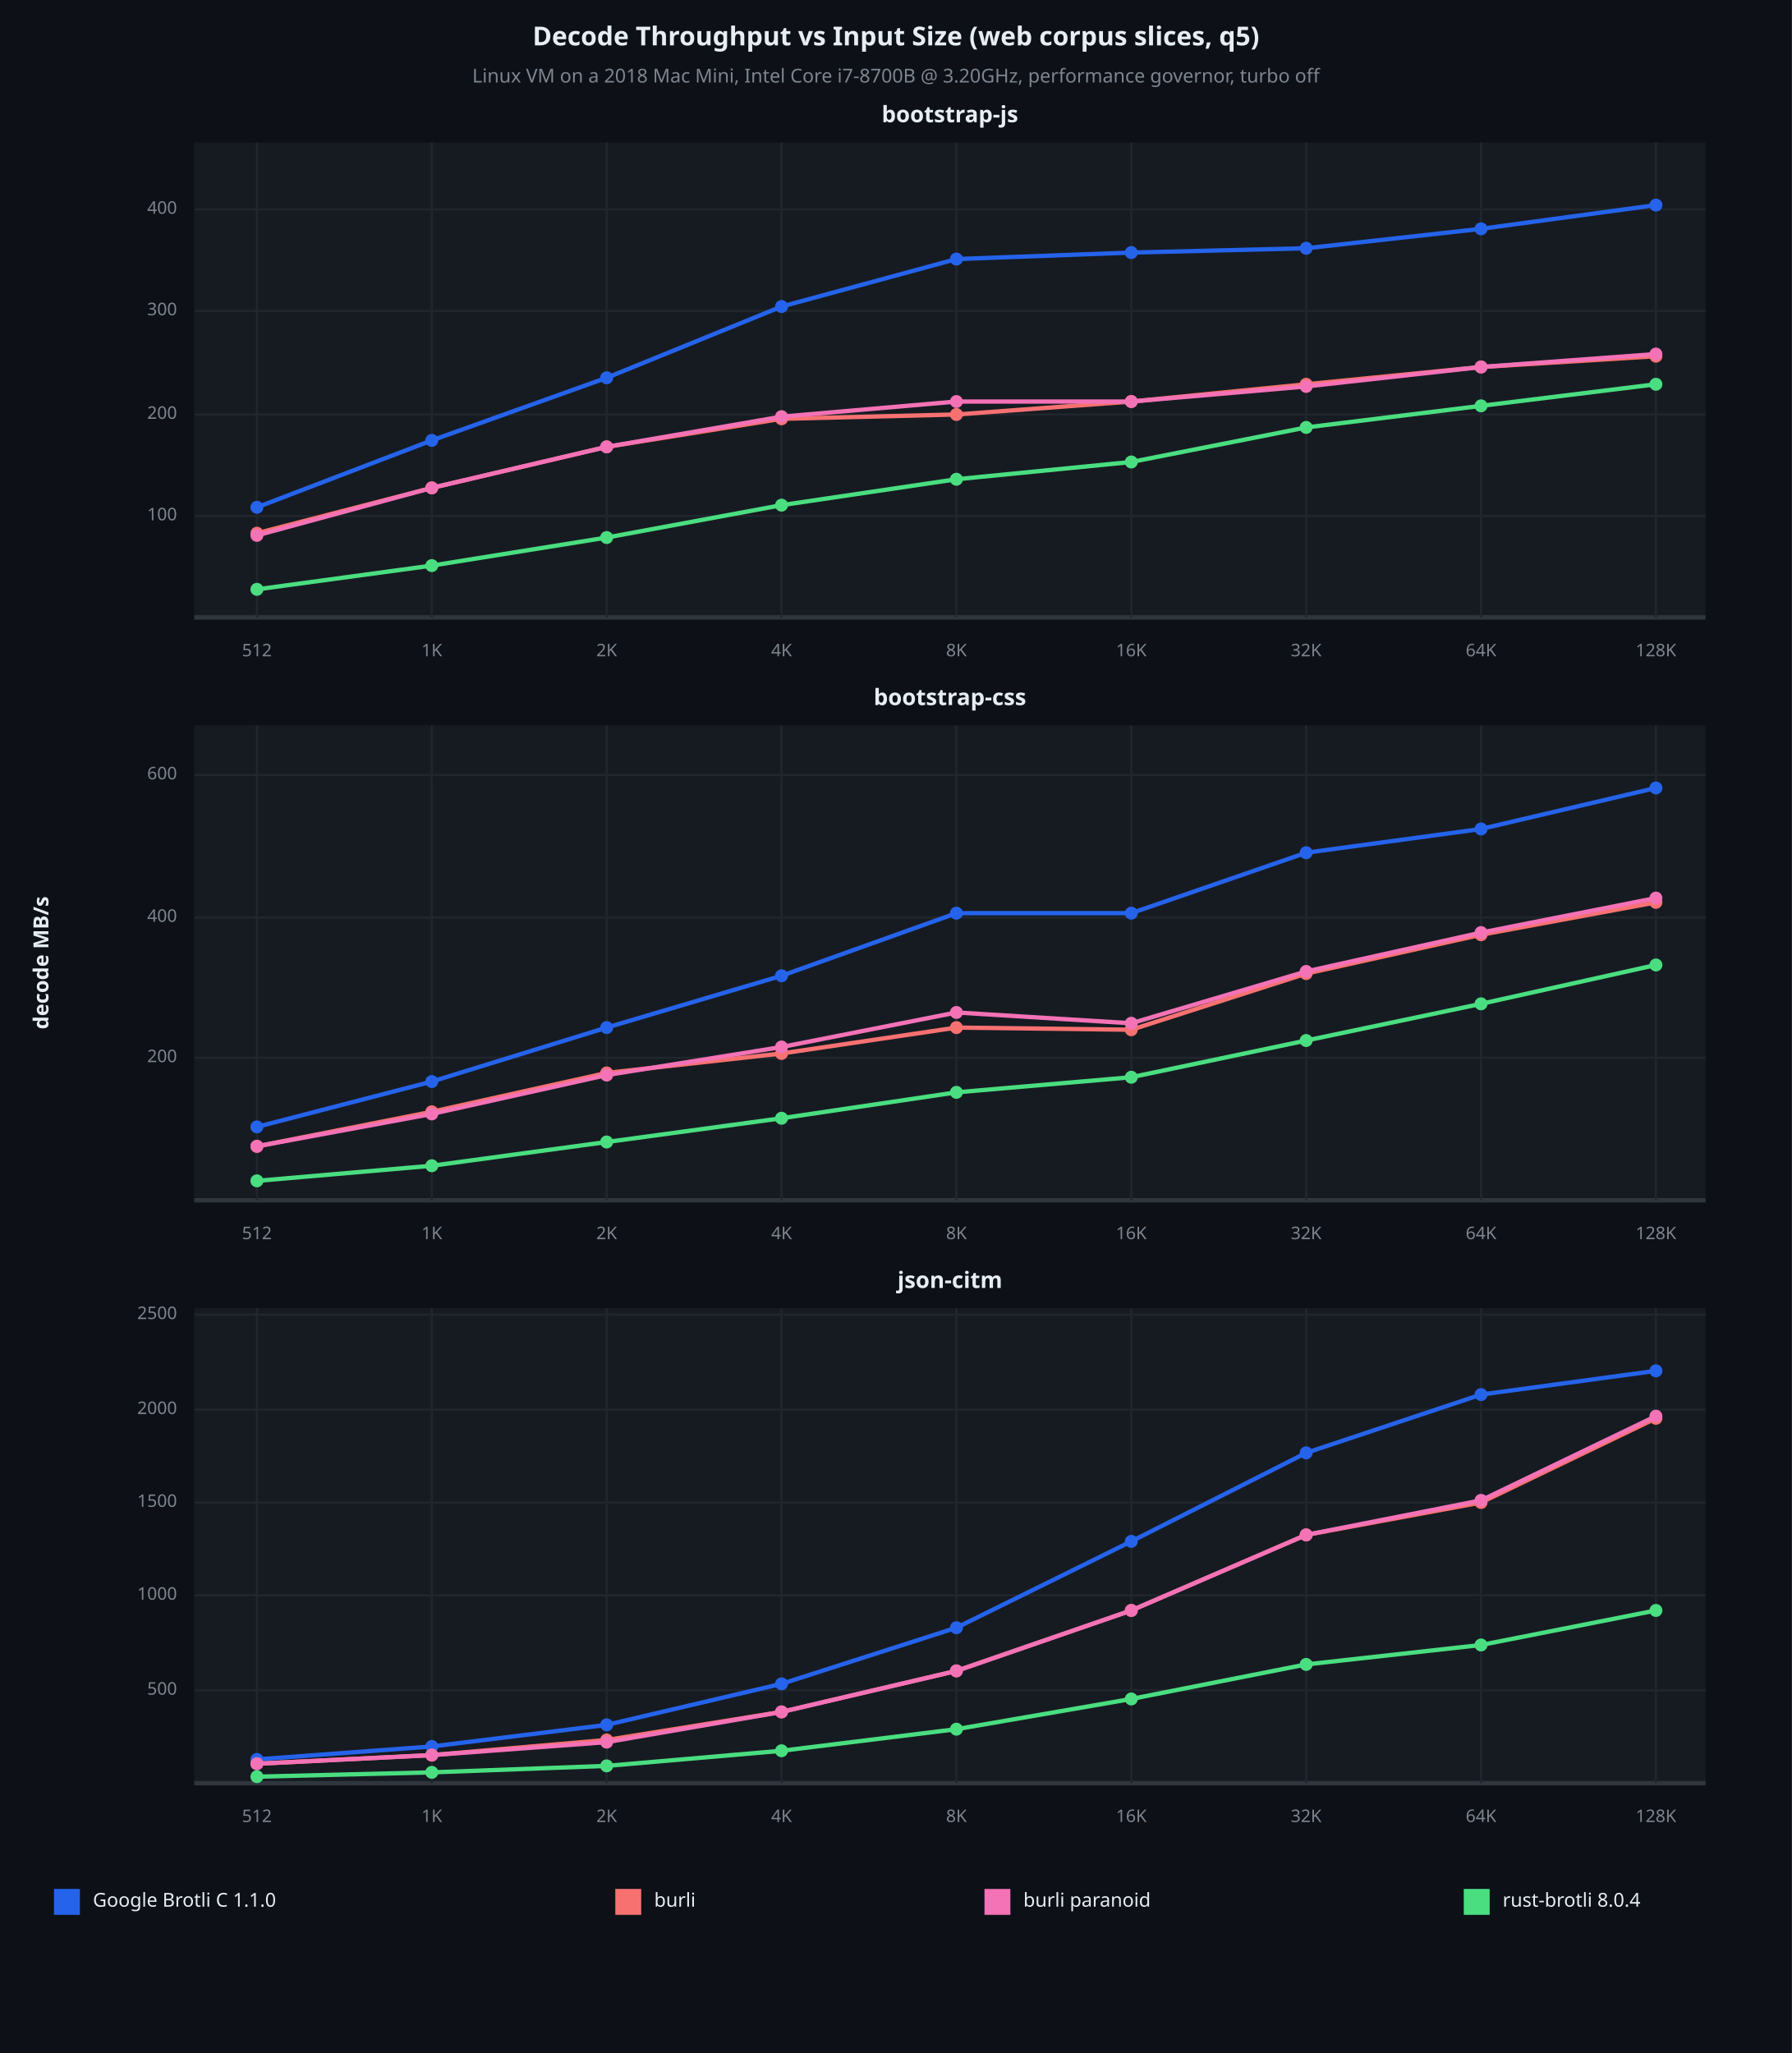
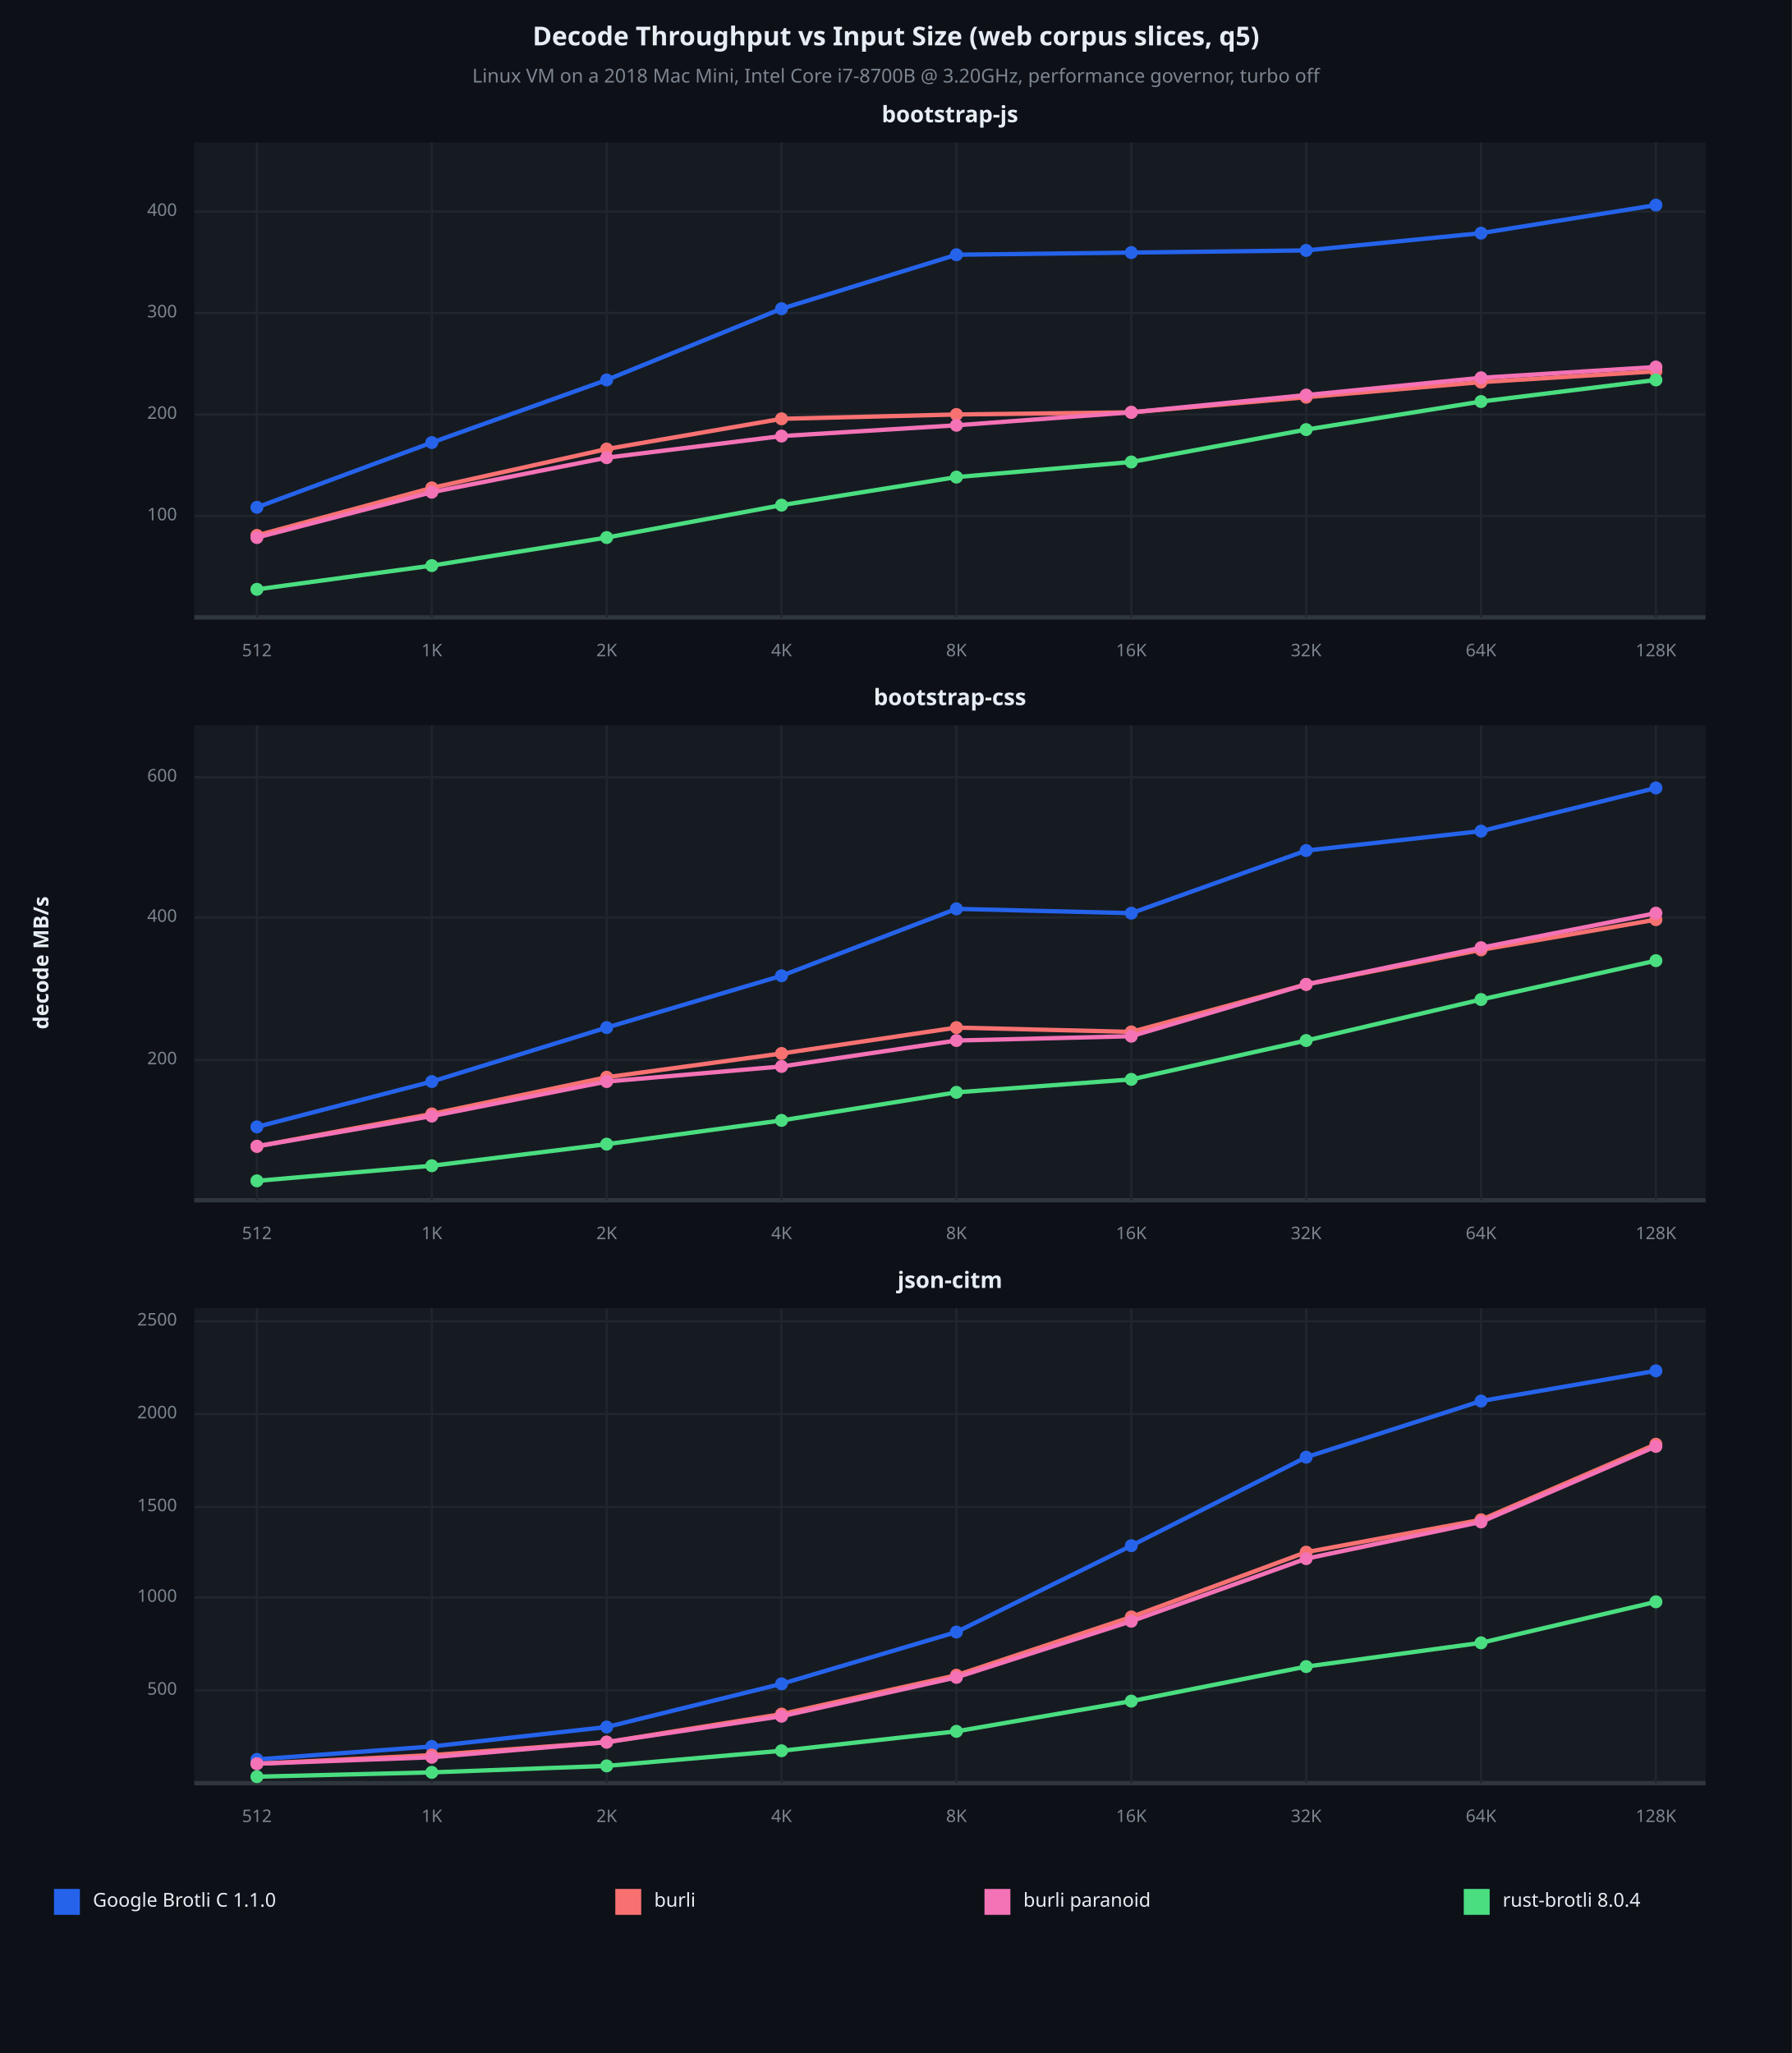
<svg xmlns="http://www.w3.org/2000/svg" viewBox="0 0 830 951" font-family="system-ui, -apple-system, sans-serif">
  <rect x="0" y="0" width="830" height="951" opacity="1" fill="#0D1117" stroke="none" />
  <text x="415" y="18" dy="0.5ex" text-anchor="middle" font-family="sans-serif" font-size="12.097" opacity="1" fill="#E6EDF3" font-weight="bold">
Decode Throughput vs Input Size (web corpus slices, q5)
</text>
  <text x="415" y="36" dy="0.5ex" text-anchor="middle" font-family="sans-serif" font-size="8.871" opacity="1" fill="#7D8590">
Linux VM on a 2018 Mac Mini, Intel Core i7-8700B @ 3.20GHz, performance governor, turbo off
</text>
  <rect x="90" y="66" width="700" height="220" opacity="1" fill="#161B22" stroke="none" />
  <text x="440" y="54" dy="0.5ex" text-anchor="middle" font-family="sans-serif" font-size="10.484" opacity="1" fill="#E6EDF3" font-weight="bold">
bootstrap-js
</text>
  <polyline fill="none" opacity="1" stroke="#30363D" stroke-width="2" points="90,286 790,286 " />
  <polyline fill="none" opacity="1" stroke="#21262D" stroke-width="1" points="119,66 119,286 " />
  <text x="119" y="302" dy="0.5ex" text-anchor="middle" font-family="sans-serif" font-size="8.065" opacity="1" fill="#7D8590">
512
</text>
  <polyline fill="none" opacity="1" stroke="#21262D" stroke-width="1" points="200,66 200,286 " />
  <text x="200" y="302" dy="0.5ex" text-anchor="middle" font-family="sans-serif" font-size="8.065" opacity="1" fill="#7D8590">
1K
</text>
  <polyline fill="none" opacity="1" stroke="#21262D" stroke-width="1" points="281,66 281,286 " />
  <text x="281" y="302" dy="0.5ex" text-anchor="middle" font-family="sans-serif" font-size="8.065" opacity="1" fill="#7D8590">
2K
</text>
  <polyline fill="none" opacity="1" stroke="#21262D" stroke-width="1" points="362,66 362,286 " />
  <text x="362" y="302" dy="0.5ex" text-anchor="middle" font-family="sans-serif" font-size="8.065" opacity="1" fill="#7D8590">
4K
</text>
  <polyline fill="none" opacity="1" stroke="#21262D" stroke-width="1" points="443,66 443,286 " />
  <text x="443" y="302" dy="0.5ex" text-anchor="middle" font-family="sans-serif" font-size="8.065" opacity="1" fill="#7D8590">
8K
</text>
  <polyline fill="none" opacity="1" stroke="#21262D" stroke-width="1" points="524,66 524,286 " />
  <text x="524" y="302" dy="0.5ex" text-anchor="middle" font-family="sans-serif" font-size="8.065" opacity="1" fill="#7D8590">
16K
</text>
  <polyline fill="none" opacity="1" stroke="#21262D" stroke-width="1" points="605,66 605,286 " />
  <text x="605" y="302" dy="0.5ex" text-anchor="middle" font-family="sans-serif" font-size="8.065" opacity="1" fill="#7D8590">
32K
</text>
  <polyline fill="none" opacity="1" stroke="#21262D" stroke-width="1" points="686,66 686,286 " />
  <text x="686" y="302" dy="0.5ex" text-anchor="middle" font-family="sans-serif" font-size="8.065" opacity="1" fill="#7D8590">
64K
</text>
  <polyline fill="none" opacity="1" stroke="#21262D" stroke-width="1" points="767,66 767,286 " />
  <text x="767" y="302" dy="0.5ex" text-anchor="middle" font-family="sans-serif" font-size="8.065" opacity="1" fill="#7D8590">
128K
</text>
  <polyline fill="none" opacity="1" stroke="#21262D" stroke-width="1" points="90,239 790,239 " />
  <text x="82" y="239" dy="0.5ex" text-anchor="end" font-family="sans-serif" font-size="8.065" opacity="1" fill="#7D8590">
100
</text>
  <polyline fill="none" opacity="1" stroke="#21262D" stroke-width="1" points="90,192 790,192 " />
  <text x="82" y="192" dy="0.5ex" text-anchor="end" font-family="sans-serif" font-size="8.065" opacity="1" fill="#7D8590">
200
</text>
-   <polyline fill="none" opacity="1" stroke="#21262D" stroke-width="1" points="90,144 790,144 " />
-   <text x="82" y="144" dy="0.5ex" text-anchor="end" font-family="sans-serif" font-size="8.065" opacity="1" fill="#7D8590">
+   <polyline fill="none" opacity="1" stroke="#21262D" stroke-width="1" points="90,145 790,145 " />
+   <text x="82" y="145" dy="0.5ex" text-anchor="end" font-family="sans-serif" font-size="8.065" opacity="1" fill="#7D8590">
300
</text>
-   <polyline fill="none" opacity="1" stroke="#21262D" stroke-width="1" points="90,97 790,97 " />
-   <text x="82" y="97" dy="0.5ex" text-anchor="end" font-family="sans-serif" font-size="8.065" opacity="1" fill="#7D8590">
+   <polyline fill="none" opacity="1" stroke="#21262D" stroke-width="1" points="90,98 790,98 " />
+   <text x="82" y="98" dy="0.5ex" text-anchor="end" font-family="sans-serif" font-size="8.065" opacity="1" fill="#7D8590">
400
</text>
-   <polyline fill="none" opacity="1" stroke="#2563EB" stroke-width="2" points="119,235 200,204 281,175 362,142 443,120 524,117 605,115 686,106 767,95 " />
+   <polyline fill="none" opacity="1" stroke="#2563EB" stroke-width="2" points="119,235 200,205 281,176 362,143 443,118 524,117 605,116 686,108 767,95 " />
  <circle cx="119" cy="235" r="3" opacity="1" fill="#2563EB" stroke="none" stroke-width="1" />
-   <circle cx="200" cy="204" r="3" opacity="1" fill="#2563EB" stroke="none" stroke-width="1" />
-   <circle cx="281" cy="175" r="3" opacity="1" fill="#2563EB" stroke="none" stroke-width="1" />
-   <circle cx="362" cy="142" r="3" opacity="1" fill="#2563EB" stroke="none" stroke-width="1" />
-   <circle cx="443" cy="120" r="3" opacity="1" fill="#2563EB" stroke="none" stroke-width="1" />
+   <circle cx="200" cy="205" r="3" opacity="1" fill="#2563EB" stroke="none" stroke-width="1" />
+   <circle cx="281" cy="176" r="3" opacity="1" fill="#2563EB" stroke="none" stroke-width="1" />
+   <circle cx="362" cy="143" r="3" opacity="1" fill="#2563EB" stroke="none" stroke-width="1" />
+   <circle cx="443" cy="118" r="3" opacity="1" fill="#2563EB" stroke="none" stroke-width="1" />
  <circle cx="524" cy="117" r="3" opacity="1" fill="#2563EB" stroke="none" stroke-width="1" />
-   <circle cx="605" cy="115" r="3" opacity="1" fill="#2563EB" stroke="none" stroke-width="1" />
-   <circle cx="686" cy="106" r="3" opacity="1" fill="#2563EB" stroke="none" stroke-width="1" />
+   <circle cx="605" cy="116" r="3" opacity="1" fill="#2563EB" stroke="none" stroke-width="1" />
+   <circle cx="686" cy="108" r="3" opacity="1" fill="#2563EB" stroke="none" stroke-width="1" />
  <circle cx="767" cy="95" r="3" opacity="1" fill="#2563EB" stroke="none" stroke-width="1" />
-   <polyline fill="none" opacity="1" stroke="#F87171" stroke-width="2" points="119,247 200,226 281,207 362,194 443,192 524,186 605,178 686,170 767,165 " />
-   <circle cx="119" cy="247" r="3" opacity="1" fill="#F87171" stroke="none" stroke-width="1" />
+   <polyline fill="none" opacity="1" stroke="#F87171" stroke-width="2" points="119,248 200,226 281,208 362,194 443,192 524,191 605,184 686,177 767,172 " />
+   <circle cx="119" cy="248" r="3" opacity="1" fill="#F87171" stroke="none" stroke-width="1" />
  <circle cx="200" cy="226" r="3" opacity="1" fill="#F87171" stroke="none" stroke-width="1" />
-   <circle cx="281" cy="207" r="3" opacity="1" fill="#F87171" stroke="none" stroke-width="1" />
+   <circle cx="281" cy="208" r="3" opacity="1" fill="#F87171" stroke="none" stroke-width="1" />
  <circle cx="362" cy="194" r="3" opacity="1" fill="#F87171" stroke="none" stroke-width="1" />
  <circle cx="443" cy="192" r="3" opacity="1" fill="#F87171" stroke="none" stroke-width="1" />
-   <circle cx="524" cy="186" r="3" opacity="1" fill="#F87171" stroke="none" stroke-width="1" />
-   <circle cx="605" cy="178" r="3" opacity="1" fill="#F87171" stroke="none" stroke-width="1" />
-   <circle cx="686" cy="170" r="3" opacity="1" fill="#F87171" stroke="none" stroke-width="1" />
-   <circle cx="767" cy="165" r="3" opacity="1" fill="#F87171" stroke="none" stroke-width="1" />
-   <polyline fill="none" opacity="1" stroke="#F472B6" stroke-width="2" points="119,248 200,226 281,207 362,193 443,186 524,186 605,179 686,170 767,164 " />
-   <circle cx="119" cy="248" r="3" opacity="1" fill="#F472B6" stroke="none" stroke-width="1" />
-   <circle cx="200" cy="226" r="3" opacity="1" fill="#F472B6" stroke="none" stroke-width="1" />
-   <circle cx="281" cy="207" r="3" opacity="1" fill="#F472B6" stroke="none" stroke-width="1" />
-   <circle cx="362" cy="193" r="3" opacity="1" fill="#F472B6" stroke="none" stroke-width="1" />
-   <circle cx="443" cy="186" r="3" opacity="1" fill="#F472B6" stroke="none" stroke-width="1" />
-   <circle cx="524" cy="186" r="3" opacity="1" fill="#F472B6" stroke="none" stroke-width="1" />
-   <circle cx="605" cy="179" r="3" opacity="1" fill="#F472B6" stroke="none" stroke-width="1" />
-   <circle cx="686" cy="170" r="3" opacity="1" fill="#F472B6" stroke="none" stroke-width="1" />
-   <circle cx="767" cy="164" r="3" opacity="1" fill="#F472B6" stroke="none" stroke-width="1" />
-   <polyline fill="none" opacity="1" stroke="#4ADE80" stroke-width="2" points="119,273 200,262 281,249 362,234 443,222 524,214 605,198 686,188 767,178 " />
+   <circle cx="524" cy="191" r="3" opacity="1" fill="#F87171" stroke="none" stroke-width="1" />
+   <circle cx="605" cy="184" r="3" opacity="1" fill="#F87171" stroke="none" stroke-width="1" />
+   <circle cx="686" cy="177" r="3" opacity="1" fill="#F87171" stroke="none" stroke-width="1" />
+   <circle cx="767" cy="172" r="3" opacity="1" fill="#F87171" stroke="none" stroke-width="1" />
+   <polyline fill="none" opacity="1" stroke="#F472B6" stroke-width="2" points="119,249 200,228 281,212 362,202 443,197 524,191 605,183 686,175 767,170 " />
+   <circle cx="119" cy="249" r="3" opacity="1" fill="#F472B6" stroke="none" stroke-width="1" />
+   <circle cx="200" cy="228" r="3" opacity="1" fill="#F472B6" stroke="none" stroke-width="1" />
+   <circle cx="281" cy="212" r="3" opacity="1" fill="#F472B6" stroke="none" stroke-width="1" />
+   <circle cx="362" cy="202" r="3" opacity="1" fill="#F472B6" stroke="none" stroke-width="1" />
+   <circle cx="443" cy="197" r="3" opacity="1" fill="#F472B6" stroke="none" stroke-width="1" />
+   <circle cx="524" cy="191" r="3" opacity="1" fill="#F472B6" stroke="none" stroke-width="1" />
+   <circle cx="605" cy="183" r="3" opacity="1" fill="#F472B6" stroke="none" stroke-width="1" />
+   <circle cx="686" cy="175" r="3" opacity="1" fill="#F472B6" stroke="none" stroke-width="1" />
+   <circle cx="767" cy="170" r="3" opacity="1" fill="#F472B6" stroke="none" stroke-width="1" />
+   <polyline fill="none" opacity="1" stroke="#4ADE80" stroke-width="2" points="119,273 200,262 281,249 362,234 443,221 524,214 605,199 686,186 767,176 " />
  <circle cx="119" cy="273" r="3" opacity="1" fill="#4ADE80" stroke="none" stroke-width="1" />
  <circle cx="200" cy="262" r="3" opacity="1" fill="#4ADE80" stroke="none" stroke-width="1" />
  <circle cx="281" cy="249" r="3" opacity="1" fill="#4ADE80" stroke="none" stroke-width="1" />
  <circle cx="362" cy="234" r="3" opacity="1" fill="#4ADE80" stroke="none" stroke-width="1" />
-   <circle cx="443" cy="222" r="3" opacity="1" fill="#4ADE80" stroke="none" stroke-width="1" />
+   <circle cx="443" cy="221" r="3" opacity="1" fill="#4ADE80" stroke="none" stroke-width="1" />
  <circle cx="524" cy="214" r="3" opacity="1" fill="#4ADE80" stroke="none" stroke-width="1" />
-   <circle cx="605" cy="198" r="3" opacity="1" fill="#4ADE80" stroke="none" stroke-width="1" />
-   <circle cx="686" cy="188" r="3" opacity="1" fill="#4ADE80" stroke="none" stroke-width="1" />
-   <circle cx="767" cy="178" r="3" opacity="1" fill="#4ADE80" stroke="none" stroke-width="1" />
+   <circle cx="605" cy="199" r="3" opacity="1" fill="#4ADE80" stroke="none" stroke-width="1" />
+   <circle cx="686" cy="186" r="3" opacity="1" fill="#4ADE80" stroke="none" stroke-width="1" />
+   <circle cx="767" cy="176" r="3" opacity="1" fill="#4ADE80" stroke="none" stroke-width="1" />
  <rect x="90" y="336" width="700" height="220" opacity="1" fill="#161B22" stroke="none" />
  <text x="440" y="324" dy="0.5ex" text-anchor="middle" font-family="sans-serif" font-size="10.484" opacity="1" fill="#E6EDF3" font-weight="bold">
bootstrap-css
</text>
  <polyline fill="none" opacity="1" stroke="#30363D" stroke-width="2" points="90,556 790,556 " />
  <polyline fill="none" opacity="1" stroke="#21262D" stroke-width="1" points="119,336 119,556 " />
  <text x="119" y="572" dy="0.5ex" text-anchor="middle" font-family="sans-serif" font-size="8.065" opacity="1" fill="#7D8590">
512
</text>
  <polyline fill="none" opacity="1" stroke="#21262D" stroke-width="1" points="200,336 200,556 " />
  <text x="200" y="572" dy="0.5ex" text-anchor="middle" font-family="sans-serif" font-size="8.065" opacity="1" fill="#7D8590">
1K
</text>
  <polyline fill="none" opacity="1" stroke="#21262D" stroke-width="1" points="281,336 281,556 " />
  <text x="281" y="572" dy="0.5ex" text-anchor="middle" font-family="sans-serif" font-size="8.065" opacity="1" fill="#7D8590">
2K
</text>
  <polyline fill="none" opacity="1" stroke="#21262D" stroke-width="1" points="362,336 362,556 " />
  <text x="362" y="572" dy="0.5ex" text-anchor="middle" font-family="sans-serif" font-size="8.065" opacity="1" fill="#7D8590">
4K
</text>
  <polyline fill="none" opacity="1" stroke="#21262D" stroke-width="1" points="443,336 443,556 " />
  <text x="443" y="572" dy="0.5ex" text-anchor="middle" font-family="sans-serif" font-size="8.065" opacity="1" fill="#7D8590">
8K
</text>
  <polyline fill="none" opacity="1" stroke="#21262D" stroke-width="1" points="524,336 524,556 " />
  <text x="524" y="572" dy="0.5ex" text-anchor="middle" font-family="sans-serif" font-size="8.065" opacity="1" fill="#7D8590">
16K
</text>
  <polyline fill="none" opacity="1" stroke="#21262D" stroke-width="1" points="605,336 605,556 " />
  <text x="605" y="572" dy="0.5ex" text-anchor="middle" font-family="sans-serif" font-size="8.065" opacity="1" fill="#7D8590">
32K
</text>
  <polyline fill="none" opacity="1" stroke="#21262D" stroke-width="1" points="686,336 686,556 " />
  <text x="686" y="572" dy="0.5ex" text-anchor="middle" font-family="sans-serif" font-size="8.065" opacity="1" fill="#7D8590">
64K
</text>
  <polyline fill="none" opacity="1" stroke="#21262D" stroke-width="1" points="767,336 767,556 " />
  <text x="767" y="572" dy="0.5ex" text-anchor="middle" font-family="sans-serif" font-size="8.065" opacity="1" fill="#7D8590">
128K
</text>
-   <polyline fill="none" opacity="1" stroke="#21262D" stroke-width="1" points="90,490 790,490 " />
-   <text x="82" y="490" dy="0.5ex" text-anchor="end" font-family="sans-serif" font-size="8.065" opacity="1" fill="#7D8590">
+   <polyline fill="none" opacity="1" stroke="#21262D" stroke-width="1" points="90,491 790,491 " />
+   <text x="82" y="491" dy="0.5ex" text-anchor="end" font-family="sans-serif" font-size="8.065" opacity="1" fill="#7D8590">
200
</text>
  <polyline fill="none" opacity="1" stroke="#21262D" stroke-width="1" points="90,425 790,425 " />
  <text x="82" y="425" dy="0.5ex" text-anchor="end" font-family="sans-serif" font-size="8.065" opacity="1" fill="#7D8590">
400
</text>
-   <polyline fill="none" opacity="1" stroke="#21262D" stroke-width="1" points="90,359 790,359 " />
-   <text x="82" y="359" dy="0.5ex" text-anchor="end" font-family="sans-serif" font-size="8.065" opacity="1" fill="#7D8590">
+   <polyline fill="none" opacity="1" stroke="#21262D" stroke-width="1" points="90,360 790,360 " />
+   <text x="82" y="360" dy="0.5ex" text-anchor="end" font-family="sans-serif" font-size="8.065" opacity="1" fill="#7D8590">
600
</text>
-   <polyline fill="none" opacity="1" stroke="#2563EB" stroke-width="2" points="119,522 200,501 281,476 362,452 443,423 524,423 605,395 686,384 767,365 " />
+   <polyline fill="none" opacity="1" stroke="#2563EB" stroke-width="2" points="119,522 200,501 281,476 362,452 443,421 524,423 605,394 686,385 767,365 " />
  <circle cx="119" cy="522" r="3" opacity="1" fill="#2563EB" stroke="none" stroke-width="1" />
  <circle cx="200" cy="501" r="3" opacity="1" fill="#2563EB" stroke="none" stroke-width="1" />
  <circle cx="281" cy="476" r="3" opacity="1" fill="#2563EB" stroke="none" stroke-width="1" />
  <circle cx="362" cy="452" r="3" opacity="1" fill="#2563EB" stroke="none" stroke-width="1" />
-   <circle cx="443" cy="423" r="3" opacity="1" fill="#2563EB" stroke="none" stroke-width="1" />
+   <circle cx="443" cy="421" r="3" opacity="1" fill="#2563EB" stroke="none" stroke-width="1" />
  <circle cx="524" cy="423" r="3" opacity="1" fill="#2563EB" stroke="none" stroke-width="1" />
-   <circle cx="605" cy="395" r="3" opacity="1" fill="#2563EB" stroke="none" stroke-width="1" />
-   <circle cx="686" cy="384" r="3" opacity="1" fill="#2563EB" stroke="none" stroke-width="1" />
+   <circle cx="605" cy="394" r="3" opacity="1" fill="#2563EB" stroke="none" stroke-width="1" />
+   <circle cx="686" cy="385" r="3" opacity="1" fill="#2563EB" stroke="none" stroke-width="1" />
  <circle cx="767" cy="365" r="3" opacity="1" fill="#2563EB" stroke="none" stroke-width="1" />
-   <polyline fill="none" opacity="1" stroke="#F87171" stroke-width="2" points="119,531 200,515 281,497 362,488 443,476 524,477 605,451 686,433 767,418 " />
+   <polyline fill="none" opacity="1" stroke="#F87171" stroke-width="2" points="119,531 200,516 281,499 362,488 443,476 524,478 605,456 686,440 767,426 " />
  <circle cx="119" cy="531" r="3" opacity="1" fill="#F87171" stroke="none" stroke-width="1" />
-   <circle cx="200" cy="515" r="3" opacity="1" fill="#F87171" stroke="none" stroke-width="1" />
-   <circle cx="281" cy="497" r="3" opacity="1" fill="#F87171" stroke="none" stroke-width="1" />
+   <circle cx="200" cy="516" r="3" opacity="1" fill="#F87171" stroke="none" stroke-width="1" />
+   <circle cx="281" cy="499" r="3" opacity="1" fill="#F87171" stroke="none" stroke-width="1" />
  <circle cx="362" cy="488" r="3" opacity="1" fill="#F87171" stroke="none" stroke-width="1" />
  <circle cx="443" cy="476" r="3" opacity="1" fill="#F87171" stroke="none" stroke-width="1" />
-   <circle cx="524" cy="477" r="3" opacity="1" fill="#F87171" stroke="none" stroke-width="1" />
-   <circle cx="605" cy="451" r="3" opacity="1" fill="#F87171" stroke="none" stroke-width="1" />
-   <circle cx="686" cy="433" r="3" opacity="1" fill="#F87171" stroke="none" stroke-width="1" />
-   <circle cx="767" cy="418" r="3" opacity="1" fill="#F87171" stroke="none" stroke-width="1" />
-   <polyline fill="none" opacity="1" stroke="#F472B6" stroke-width="2" points="119,531 200,516 281,498 362,485 443,469 524,474 605,450 686,432 767,416 " />
+   <circle cx="524" cy="478" r="3" opacity="1" fill="#F87171" stroke="none" stroke-width="1" />
+   <circle cx="605" cy="456" r="3" opacity="1" fill="#F87171" stroke="none" stroke-width="1" />
+   <circle cx="686" cy="440" r="3" opacity="1" fill="#F87171" stroke="none" stroke-width="1" />
+   <circle cx="767" cy="426" r="3" opacity="1" fill="#F87171" stroke="none" stroke-width="1" />
+   <polyline fill="none" opacity="1" stroke="#F472B6" stroke-width="2" points="119,531 200,517 281,501 362,494 443,482 524,480 605,456 686,439 767,423 " />
  <circle cx="119" cy="531" r="3" opacity="1" fill="#F472B6" stroke="none" stroke-width="1" />
-   <circle cx="200" cy="516" r="3" opacity="1" fill="#F472B6" stroke="none" stroke-width="1" />
-   <circle cx="281" cy="498" r="3" opacity="1" fill="#F472B6" stroke="none" stroke-width="1" />
-   <circle cx="362" cy="485" r="3" opacity="1" fill="#F472B6" stroke="none" stroke-width="1" />
-   <circle cx="443" cy="469" r="3" opacity="1" fill="#F472B6" stroke="none" stroke-width="1" />
-   <circle cx="524" cy="474" r="3" opacity="1" fill="#F472B6" stroke="none" stroke-width="1" />
-   <circle cx="605" cy="450" r="3" opacity="1" fill="#F472B6" stroke="none" stroke-width="1" />
-   <circle cx="686" cy="432" r="3" opacity="1" fill="#F472B6" stroke="none" stroke-width="1" />
-   <circle cx="767" cy="416" r="3" opacity="1" fill="#F472B6" stroke="none" stroke-width="1" />
-   <polyline fill="none" opacity="1" stroke="#4ADE80" stroke-width="2" points="119,547 200,540 281,529 362,518 443,506 524,499 605,482 686,465 767,447 " />
+   <circle cx="200" cy="517" r="3" opacity="1" fill="#F472B6" stroke="none" stroke-width="1" />
+   <circle cx="281" cy="501" r="3" opacity="1" fill="#F472B6" stroke="none" stroke-width="1" />
+   <circle cx="362" cy="494" r="3" opacity="1" fill="#F472B6" stroke="none" stroke-width="1" />
+   <circle cx="443" cy="482" r="3" opacity="1" fill="#F472B6" stroke="none" stroke-width="1" />
+   <circle cx="524" cy="480" r="3" opacity="1" fill="#F472B6" stroke="none" stroke-width="1" />
+   <circle cx="605" cy="456" r="3" opacity="1" fill="#F472B6" stroke="none" stroke-width="1" />
+   <circle cx="686" cy="439" r="3" opacity="1" fill="#F472B6" stroke="none" stroke-width="1" />
+   <circle cx="767" cy="423" r="3" opacity="1" fill="#F472B6" stroke="none" stroke-width="1" />
+   <polyline fill="none" opacity="1" stroke="#4ADE80" stroke-width="2" points="119,547 200,540 281,530 362,519 443,506 524,500 605,482 686,463 767,445 " />
  <circle cx="119" cy="547" r="3" opacity="1" fill="#4ADE80" stroke="none" stroke-width="1" />
  <circle cx="200" cy="540" r="3" opacity="1" fill="#4ADE80" stroke="none" stroke-width="1" />
-   <circle cx="281" cy="529" r="3" opacity="1" fill="#4ADE80" stroke="none" stroke-width="1" />
-   <circle cx="362" cy="518" r="3" opacity="1" fill="#4ADE80" stroke="none" stroke-width="1" />
+   <circle cx="281" cy="530" r="3" opacity="1" fill="#4ADE80" stroke="none" stroke-width="1" />
+   <circle cx="362" cy="519" r="3" opacity="1" fill="#4ADE80" stroke="none" stroke-width="1" />
  <circle cx="443" cy="506" r="3" opacity="1" fill="#4ADE80" stroke="none" stroke-width="1" />
-   <circle cx="524" cy="499" r="3" opacity="1" fill="#4ADE80" stroke="none" stroke-width="1" />
+   <circle cx="524" cy="500" r="3" opacity="1" fill="#4ADE80" stroke="none" stroke-width="1" />
  <circle cx="605" cy="482" r="3" opacity="1" fill="#4ADE80" stroke="none" stroke-width="1" />
-   <circle cx="686" cy="465" r="3" opacity="1" fill="#4ADE80" stroke="none" stroke-width="1" />
-   <circle cx="767" cy="447" r="3" opacity="1" fill="#4ADE80" stroke="none" stroke-width="1" />
+   <circle cx="686" cy="463" r="3" opacity="1" fill="#4ADE80" stroke="none" stroke-width="1" />
+   <circle cx="767" cy="445" r="3" opacity="1" fill="#4ADE80" stroke="none" stroke-width="1" />
  <rect x="90" y="606" width="700" height="220" opacity="1" fill="#161B22" stroke="none" />
  <text x="440" y="594" dy="0.5ex" text-anchor="middle" font-family="sans-serif" font-size="10.484" opacity="1" fill="#E6EDF3" font-weight="bold">
json-citm
</text>
  <polyline fill="none" opacity="1" stroke="#30363D" stroke-width="2" points="90,826 790,826 " />
  <polyline fill="none" opacity="1" stroke="#21262D" stroke-width="1" points="119,606 119,826 " />
  <text x="119" y="842" dy="0.5ex" text-anchor="middle" font-family="sans-serif" font-size="8.065" opacity="1" fill="#7D8590">
512
</text>
  <polyline fill="none" opacity="1" stroke="#21262D" stroke-width="1" points="200,606 200,826 " />
  <text x="200" y="842" dy="0.5ex" text-anchor="middle" font-family="sans-serif" font-size="8.065" opacity="1" fill="#7D8590">
1K
</text>
  <polyline fill="none" opacity="1" stroke="#21262D" stroke-width="1" points="281,606 281,826 " />
  <text x="281" y="842" dy="0.5ex" text-anchor="middle" font-family="sans-serif" font-size="8.065" opacity="1" fill="#7D8590">
2K
</text>
  <polyline fill="none" opacity="1" stroke="#21262D" stroke-width="1" points="362,606 362,826 " />
  <text x="362" y="842" dy="0.5ex" text-anchor="middle" font-family="sans-serif" font-size="8.065" opacity="1" fill="#7D8590">
4K
</text>
  <polyline fill="none" opacity="1" stroke="#21262D" stroke-width="1" points="443,606 443,826 " />
  <text x="443" y="842" dy="0.5ex" text-anchor="middle" font-family="sans-serif" font-size="8.065" opacity="1" fill="#7D8590">
8K
</text>
  <polyline fill="none" opacity="1" stroke="#21262D" stroke-width="1" points="524,606 524,826 " />
  <text x="524" y="842" dy="0.5ex" text-anchor="middle" font-family="sans-serif" font-size="8.065" opacity="1" fill="#7D8590">
16K
</text>
  <polyline fill="none" opacity="1" stroke="#21262D" stroke-width="1" points="605,606 605,826 " />
  <text x="605" y="842" dy="0.5ex" text-anchor="middle" font-family="sans-serif" font-size="8.065" opacity="1" fill="#7D8590">
32K
</text>
  <polyline fill="none" opacity="1" stroke="#21262D" stroke-width="1" points="686,606 686,826 " />
  <text x="686" y="842" dy="0.5ex" text-anchor="middle" font-family="sans-serif" font-size="8.065" opacity="1" fill="#7D8590">
64K
</text>
  <polyline fill="none" opacity="1" stroke="#21262D" stroke-width="1" points="767,606 767,826 " />
  <text x="767" y="842" dy="0.5ex" text-anchor="middle" font-family="sans-serif" font-size="8.065" opacity="1" fill="#7D8590">
128K
</text>
  <polyline fill="none" opacity="1" stroke="#21262D" stroke-width="1" points="90,783 790,783 " />
  <text x="82" y="783" dy="0.5ex" text-anchor="end" font-family="sans-serif" font-size="8.065" opacity="1" fill="#7D8590">
500
</text>
-   <polyline fill="none" opacity="1" stroke="#21262D" stroke-width="1" points="90,739 790,739 " />
-   <text x="82" y="739" dy="0.5ex" text-anchor="end" font-family="sans-serif" font-size="8.065" opacity="1" fill="#7D8590">
+   <polyline fill="none" opacity="1" stroke="#21262D" stroke-width="1" points="90,740 790,740 " />
+   <text x="82" y="740" dy="0.5ex" text-anchor="end" font-family="sans-serif" font-size="8.065" opacity="1" fill="#7D8590">
1000
</text>
-   <polyline fill="none" opacity="1" stroke="#21262D" stroke-width="1" points="90,696 790,696 " />
-   <text x="82" y="696" dy="0.5ex" text-anchor="end" font-family="sans-serif" font-size="8.065" opacity="1" fill="#7D8590">
+   <polyline fill="none" opacity="1" stroke="#21262D" stroke-width="1" points="90,698 790,698 " />
+   <text x="82" y="698" dy="0.5ex" text-anchor="end" font-family="sans-serif" font-size="8.065" opacity="1" fill="#7D8590">
1500
</text>
-   <polyline fill="none" opacity="1" stroke="#21262D" stroke-width="1" points="90,653 790,653 " />
-   <text x="82" y="653" dy="0.5ex" text-anchor="end" font-family="sans-serif" font-size="8.065" opacity="1" fill="#7D8590">
+   <polyline fill="none" opacity="1" stroke="#21262D" stroke-width="1" points="90,655 790,655 " />
+   <text x="82" y="655" dy="0.5ex" text-anchor="end" font-family="sans-serif" font-size="8.065" opacity="1" fill="#7D8590">
2000
</text>
-   <polyline fill="none" opacity="1" stroke="#21262D" stroke-width="1" points="90,609 790,609 " />
-   <text x="82" y="609" dy="0.5ex" text-anchor="end" font-family="sans-serif" font-size="8.065" opacity="1" fill="#7D8590">
+   <polyline fill="none" opacity="1" stroke="#21262D" stroke-width="1" points="90,612 790,612 " />
+   <text x="82" y="612" dy="0.5ex" text-anchor="end" font-family="sans-serif" font-size="8.065" opacity="1" fill="#7D8590">
2500
</text>
-   <polyline fill="none" opacity="1" stroke="#2563EB" stroke-width="2" points="119,815 200,809 281,799 362,780 443,754 524,714 605,673 686,646 767,635 " />
+   <polyline fill="none" opacity="1" stroke="#2563EB" stroke-width="2" points="119,815 200,809 281,800 362,780 443,756 524,716 605,675 686,649 767,635 " />
  <circle cx="119" cy="815" r="3" opacity="1" fill="#2563EB" stroke="none" stroke-width="1" />
  <circle cx="200" cy="809" r="3" opacity="1" fill="#2563EB" stroke="none" stroke-width="1" />
-   <circle cx="281" cy="799" r="3" opacity="1" fill="#2563EB" stroke="none" stroke-width="1" />
+   <circle cx="281" cy="800" r="3" opacity="1" fill="#2563EB" stroke="none" stroke-width="1" />
  <circle cx="362" cy="780" r="3" opacity="1" fill="#2563EB" stroke="none" stroke-width="1" />
-   <circle cx="443" cy="754" r="3" opacity="1" fill="#2563EB" stroke="none" stroke-width="1" />
-   <circle cx="524" cy="714" r="3" opacity="1" fill="#2563EB" stroke="none" stroke-width="1" />
-   <circle cx="605" cy="673" r="3" opacity="1" fill="#2563EB" stroke="none" stroke-width="1" />
-   <circle cx="686" cy="646" r="3" opacity="1" fill="#2563EB" stroke="none" stroke-width="1" />
+   <circle cx="443" cy="756" r="3" opacity="1" fill="#2563EB" stroke="none" stroke-width="1" />
+   <circle cx="524" cy="716" r="3" opacity="1" fill="#2563EB" stroke="none" stroke-width="1" />
+   <circle cx="605" cy="675" r="3" opacity="1" fill="#2563EB" stroke="none" stroke-width="1" />
+   <circle cx="686" cy="649" r="3" opacity="1" fill="#2563EB" stroke="none" stroke-width="1" />
  <circle cx="767" cy="635" r="3" opacity="1" fill="#2563EB" stroke="none" stroke-width="1" />
-   <polyline fill="none" opacity="1" stroke="#F87171" stroke-width="2" points="119,817 200,813 281,806 362,793 443,774 524,746 605,711 686,696 767,657 " />
+   <polyline fill="none" opacity="1" stroke="#F87171" stroke-width="2" points="119,817 200,813 281,807 362,794 443,776 524,749 605,719 686,704 767,669 " />
  <circle cx="119" cy="817" r="3" opacity="1" fill="#F87171" stroke="none" stroke-width="1" />
  <circle cx="200" cy="813" r="3" opacity="1" fill="#F87171" stroke="none" stroke-width="1" />
-   <circle cx="281" cy="806" r="3" opacity="1" fill="#F87171" stroke="none" stroke-width="1" />
-   <circle cx="362" cy="793" r="3" opacity="1" fill="#F87171" stroke="none" stroke-width="1" />
-   <circle cx="443" cy="774" r="3" opacity="1" fill="#F87171" stroke="none" stroke-width="1" />
-   <circle cx="524" cy="746" r="3" opacity="1" fill="#F87171" stroke="none" stroke-width="1" />
-   <circle cx="605" cy="711" r="3" opacity="1" fill="#F87171" stroke="none" stroke-width="1" />
-   <circle cx="686" cy="696" r="3" opacity="1" fill="#F87171" stroke="none" stroke-width="1" />
-   <circle cx="767" cy="657" r="3" opacity="1" fill="#F87171" stroke="none" stroke-width="1" />
-   <polyline fill="none" opacity="1" stroke="#F472B6" stroke-width="2" points="119,817 200,813 281,807 362,793 443,774 524,746 605,711 686,695 767,656 " />
+   <circle cx="281" cy="807" r="3" opacity="1" fill="#F87171" stroke="none" stroke-width="1" />
+   <circle cx="362" cy="794" r="3" opacity="1" fill="#F87171" stroke="none" stroke-width="1" />
+   <circle cx="443" cy="776" r="3" opacity="1" fill="#F87171" stroke="none" stroke-width="1" />
+   <circle cx="524" cy="749" r="3" opacity="1" fill="#F87171" stroke="none" stroke-width="1" />
+   <circle cx="605" cy="719" r="3" opacity="1" fill="#F87171" stroke="none" stroke-width="1" />
+   <circle cx="686" cy="704" r="3" opacity="1" fill="#F87171" stroke="none" stroke-width="1" />
+   <circle cx="767" cy="669" r="3" opacity="1" fill="#F87171" stroke="none" stroke-width="1" />
+   <polyline fill="none" opacity="1" stroke="#F472B6" stroke-width="2" points="119,817 200,814 281,807 362,795 443,777 524,751 605,722 686,705 767,670 " />
  <circle cx="119" cy="817" r="3" opacity="1" fill="#F472B6" stroke="none" stroke-width="1" />
-   <circle cx="200" cy="813" r="3" opacity="1" fill="#F472B6" stroke="none" stroke-width="1" />
+   <circle cx="200" cy="814" r="3" opacity="1" fill="#F472B6" stroke="none" stroke-width="1" />
  <circle cx="281" cy="807" r="3" opacity="1" fill="#F472B6" stroke="none" stroke-width="1" />
-   <circle cx="362" cy="793" r="3" opacity="1" fill="#F472B6" stroke="none" stroke-width="1" />
-   <circle cx="443" cy="774" r="3" opacity="1" fill="#F472B6" stroke="none" stroke-width="1" />
-   <circle cx="524" cy="746" r="3" opacity="1" fill="#F472B6" stroke="none" stroke-width="1" />
-   <circle cx="605" cy="711" r="3" opacity="1" fill="#F472B6" stroke="none" stroke-width="1" />
-   <circle cx="686" cy="695" r="3" opacity="1" fill="#F472B6" stroke="none" stroke-width="1" />
-   <circle cx="767" cy="656" r="3" opacity="1" fill="#F472B6" stroke="none" stroke-width="1" />
-   <polyline fill="none" opacity="1" stroke="#4ADE80" stroke-width="2" points="119,823 200,821 281,818 362,811 443,801 524,787 605,771 686,762 767,746 " />
+   <circle cx="362" cy="795" r="3" opacity="1" fill="#F472B6" stroke="none" stroke-width="1" />
+   <circle cx="443" cy="777" r="3" opacity="1" fill="#F472B6" stroke="none" stroke-width="1" />
+   <circle cx="524" cy="751" r="3" opacity="1" fill="#F472B6" stroke="none" stroke-width="1" />
+   <circle cx="605" cy="722" r="3" opacity="1" fill="#F472B6" stroke="none" stroke-width="1" />
+   <circle cx="686" cy="705" r="3" opacity="1" fill="#F472B6" stroke="none" stroke-width="1" />
+   <circle cx="767" cy="670" r="3" opacity="1" fill="#F472B6" stroke="none" stroke-width="1" />
+   <polyline fill="none" opacity="1" stroke="#4ADE80" stroke-width="2" points="119,823 200,821 281,818 362,811 443,802 524,788 605,772 686,761 767,742 " />
  <circle cx="119" cy="823" r="3" opacity="1" fill="#4ADE80" stroke="none" stroke-width="1" />
  <circle cx="200" cy="821" r="3" opacity="1" fill="#4ADE80" stroke="none" stroke-width="1" />
  <circle cx="281" cy="818" r="3" opacity="1" fill="#4ADE80" stroke="none" stroke-width="1" />
  <circle cx="362" cy="811" r="3" opacity="1" fill="#4ADE80" stroke="none" stroke-width="1" />
-   <circle cx="443" cy="801" r="3" opacity="1" fill="#4ADE80" stroke="none" stroke-width="1" />
-   <circle cx="524" cy="787" r="3" opacity="1" fill="#4ADE80" stroke="none" stroke-width="1" />
-   <circle cx="605" cy="771" r="3" opacity="1" fill="#4ADE80" stroke="none" stroke-width="1" />
-   <circle cx="686" cy="762" r="3" opacity="1" fill="#4ADE80" stroke="none" stroke-width="1" />
-   <circle cx="767" cy="746" r="3" opacity="1" fill="#4ADE80" stroke="none" stroke-width="1" />
+   <circle cx="443" cy="802" r="3" opacity="1" fill="#4ADE80" stroke="none" stroke-width="1" />
+   <circle cx="524" cy="788" r="3" opacity="1" fill="#4ADE80" stroke="none" stroke-width="1" />
+   <circle cx="605" cy="772" r="3" opacity="1" fill="#4ADE80" stroke="none" stroke-width="1" />
+   <circle cx="686" cy="761" r="3" opacity="1" fill="#4ADE80" stroke="none" stroke-width="1" />
+   <circle cx="767" cy="742" r="3" opacity="1" fill="#4ADE80" stroke="none" stroke-width="1" />
  <text x="20" y="446" dy="0.5ex" text-anchor="middle" font-family="sans-serif" font-size="9.677" opacity="1" fill="#E6EDF3" font-weight="bold" transform="rotate(270, 20, 446)">
decode MB/s
</text>
  <rect x="25" y="875" width="12" height="12" opacity="1" fill="#2563EB" stroke="none" />
  <text x="43" y="881" dy="0.5ex" text-anchor="start" font-family="sans-serif" font-size="8.871" opacity="1" fill="#E6EDF3">
Google Brotli C 1.1.0
</text>
  <rect x="285" y="875" width="12" height="12" opacity="1" fill="#F87171" stroke="none" />
  <text x="303" y="881" dy="0.5ex" text-anchor="start" font-family="sans-serif" font-size="8.871" opacity="1" fill="#E6EDF3">
burli
</text>
  <rect x="456" y="875" width="12" height="12" opacity="1" fill="#F472B6" stroke="none" />
  <text x="474" y="881" dy="0.5ex" text-anchor="start" font-family="sans-serif" font-size="8.871" opacity="1" fill="#E6EDF3">
burli paranoid
</text>
  <rect x="678" y="875" width="12" height="12" opacity="1" fill="#4ADE80" stroke="none" />
  <text x="696" y="881" dy="0.5ex" text-anchor="start" font-family="sans-serif" font-size="8.871" opacity="1" fill="#E6EDF3">
rust-brotli 8.0.4
</text>
</svg>
